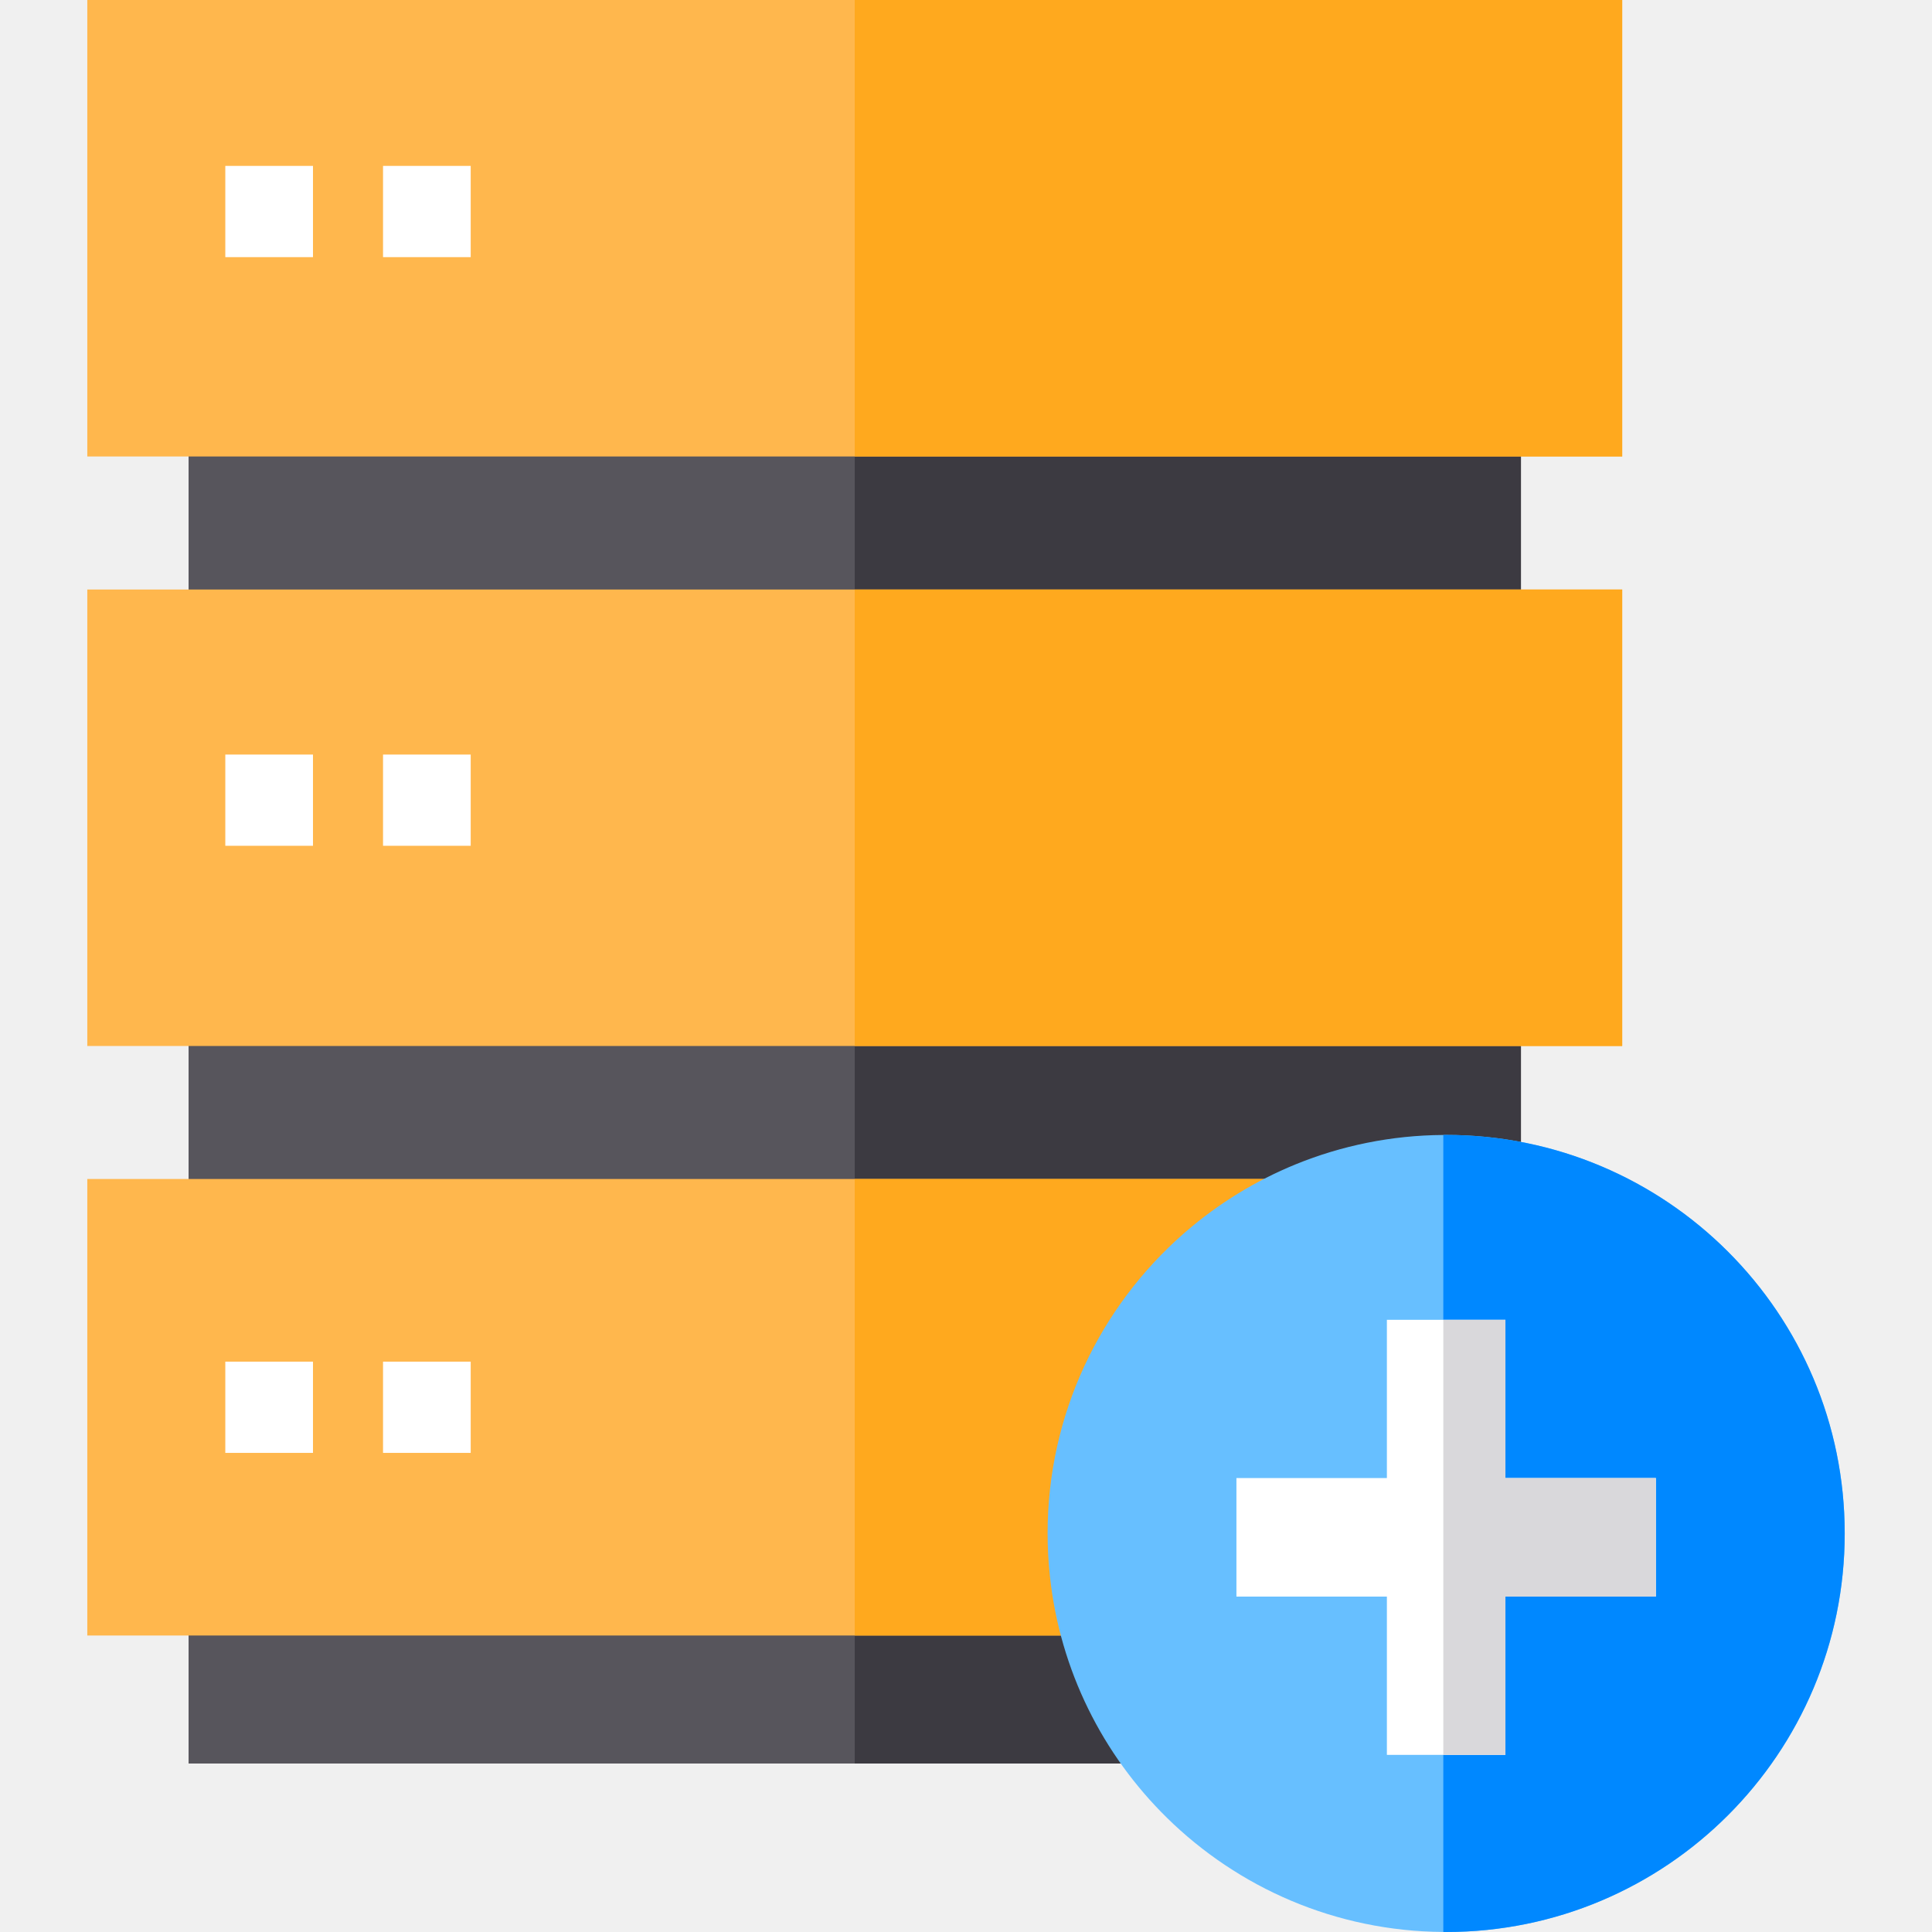
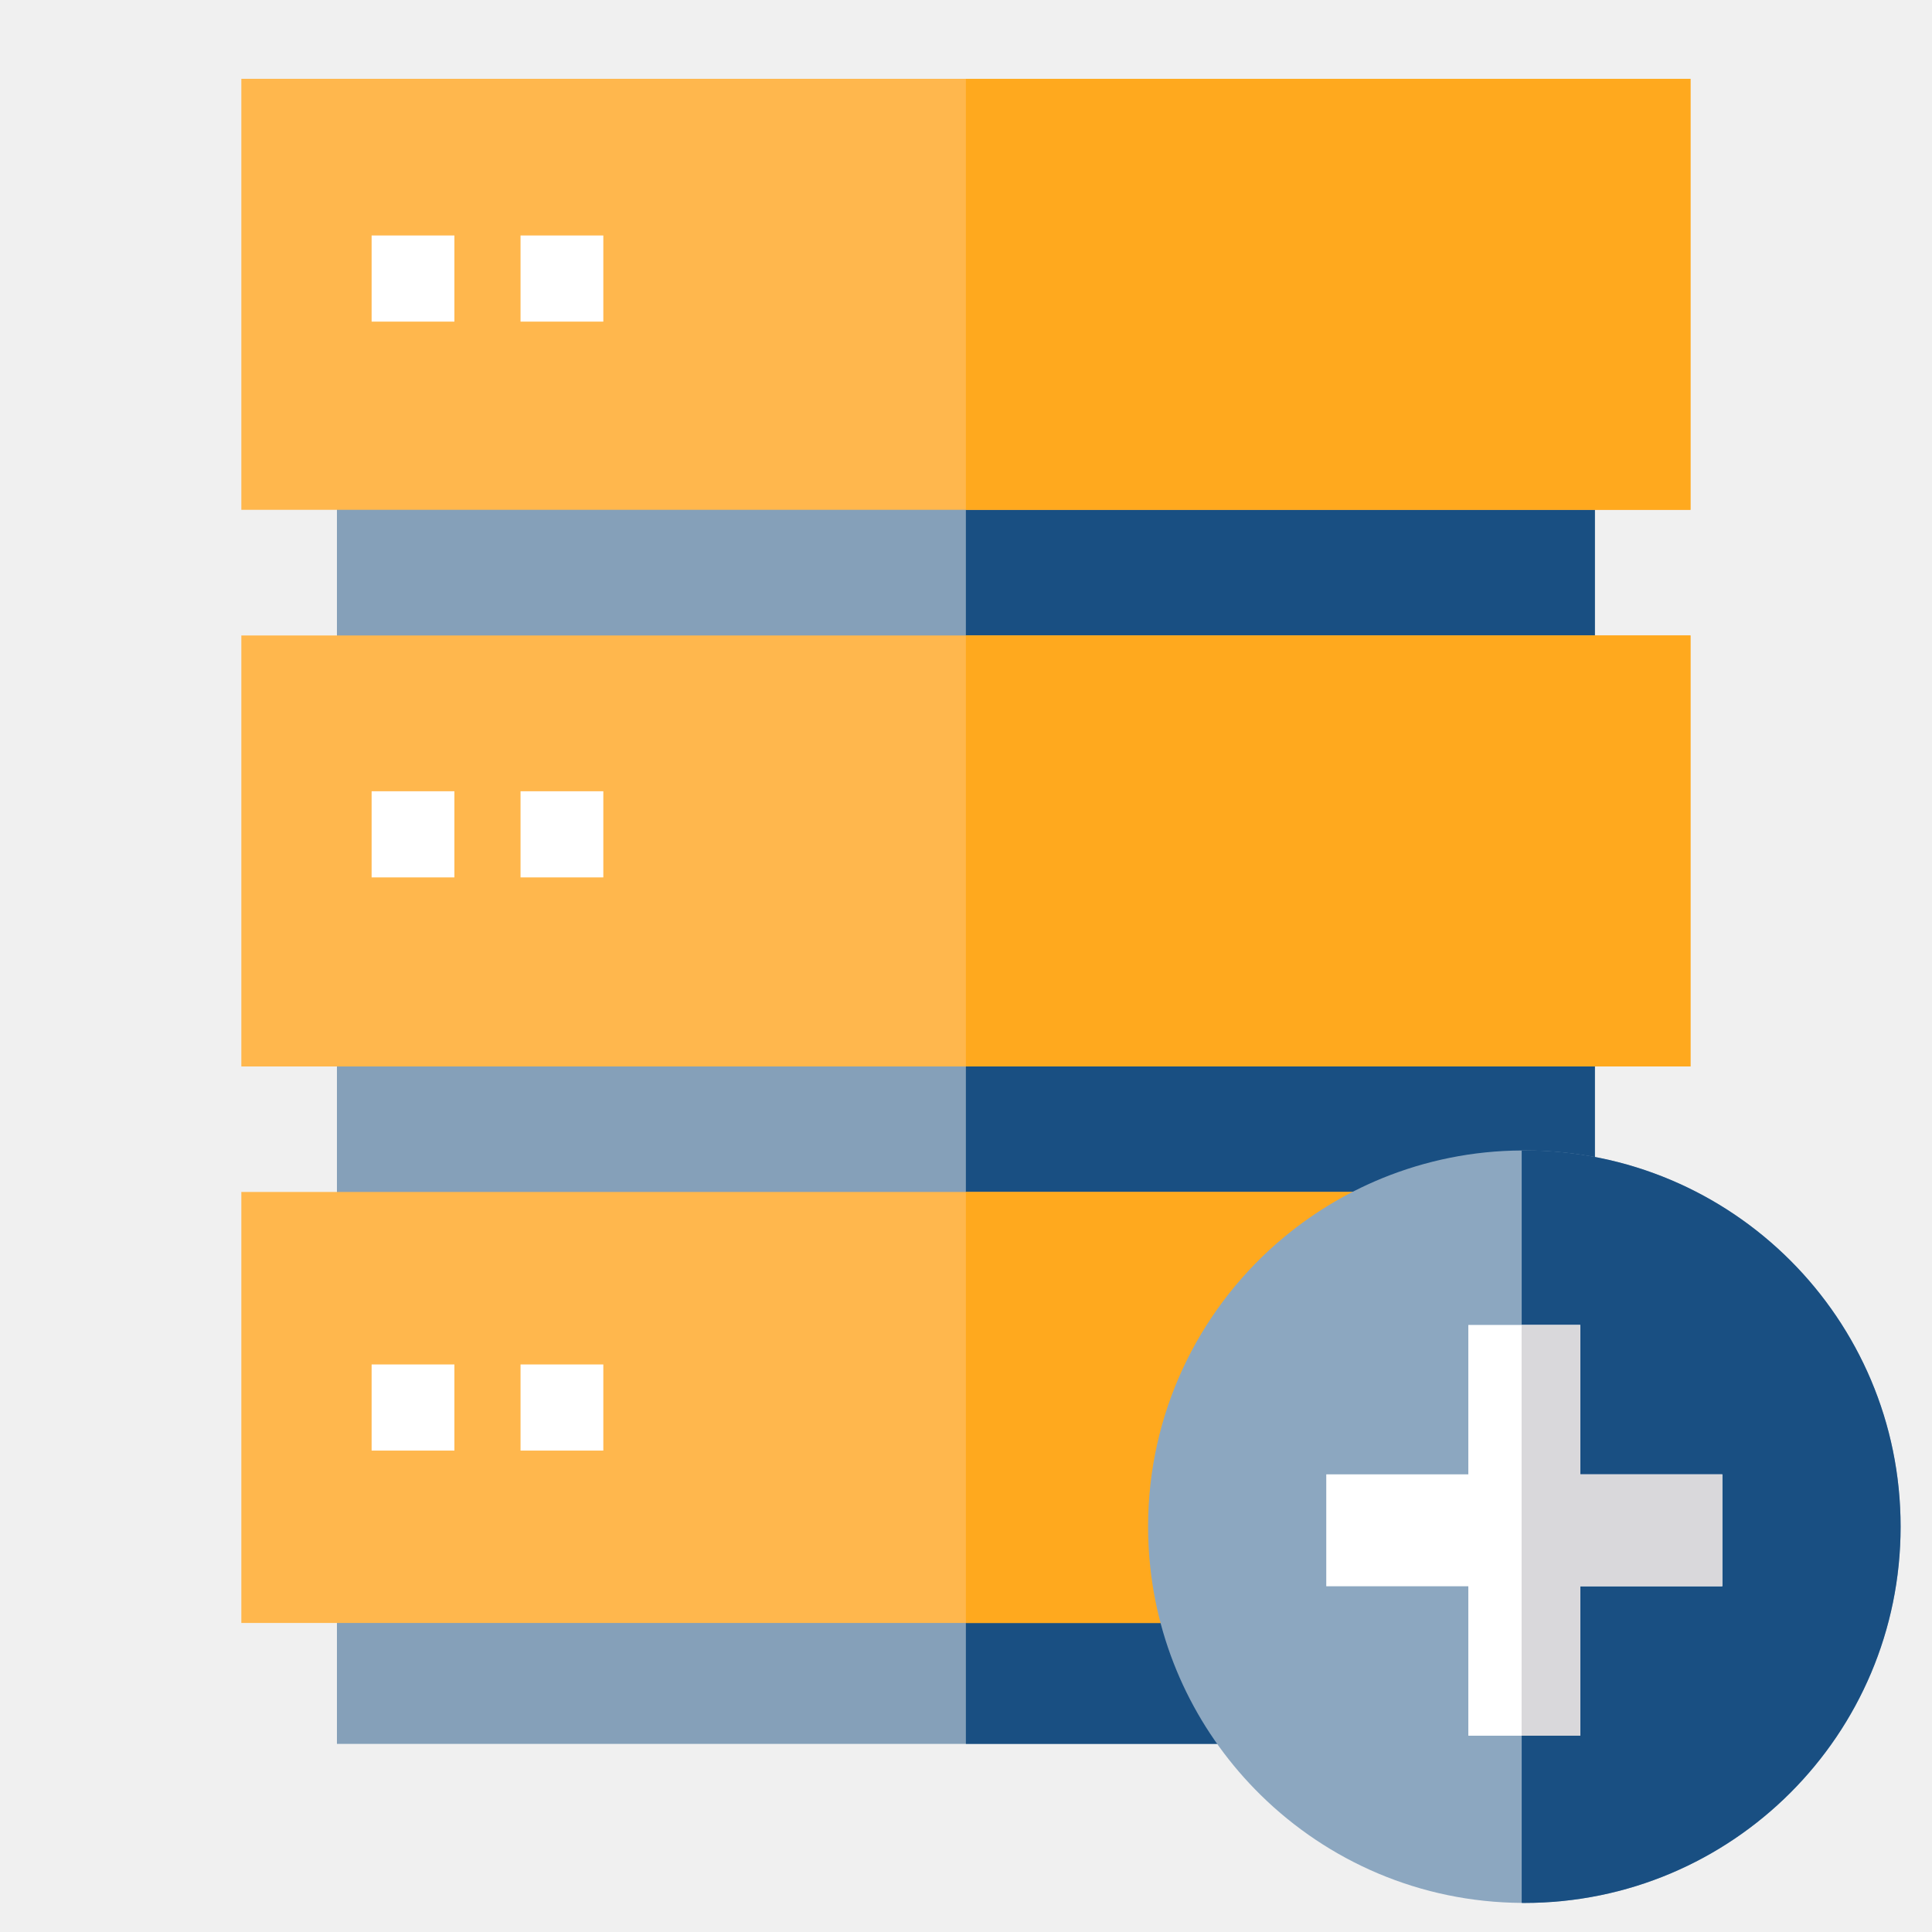
- <svg xmlns="http://www.w3.org/2000/svg" version="1.1" id="Layer_1" x="0px" y="0px" viewBox="0 0 512 512" style="enable-background:new 0 0 512 512;" xml:space="preserve">
-   <g>
-     <rect x="49.975" y="86.061" style="fill:#57555C;" width="353.092" height="95.715" />
-     <rect x="49.975" y="228.854" style="fill:#57555C;" width="353.092" height="95.705" />
-     <rect x="49.975" y="371.647" style="fill:#57555C;" width="353.092" height="95.705" />
+ <svg xmlns="http://www.w3.org/2000/svg" version="1.1" id="Layer_1" x="0px" y="0px" viewBox="0 0 24 24" xml:space="preserve" width="24" height="24">
+   <defs id="defs8646" />
+   <g id="g8563" transform="matrix(0.0442571,0,0,0.0442571,1.973869,0.979439)">
+     <rect x="49.975" y="86.061" style="fill:#194f82;fill-opacity:1;opacity:0.5" width="353.092" height="95.715" id="rect8557" />
+     <rect x="49.975" y="228.854" style="fill:#194f82;fill-opacity:1;opacity:0.5" width="353.092" height="95.705" id="rect8559" />
+     <rect x="49.975" y="371.647" style="fill:#194f82;fill-opacity:1;opacity:0.5" width="353.092" height="95.705" id="rect8561" />
  </g>
-   <g>
-     <rect x="226.511" y="86.061" style="fill:#3C3A41;" width="176.551" height="95.715" />
-     <rect x="226.511" y="228.854" style="fill:#3C3A41;" width="176.551" height="95.705" />
-     <rect x="226.511" y="371.647" style="fill:#3C3A41;" width="176.551" height="95.705" />
+   <g id="g8571" transform="matrix(0.0442571,0,0,0.0442571,1.973869,0.979439)">
+     <rect x="226.511" y="86.061" style="fill:#194f82;fill-opacity:1" width="176.551" height="95.715" id="rect8565" />
+     <rect x="226.511" y="228.854" style="fill:#194f82;fill-opacity:1" width="176.551" height="95.705" id="rect8567" />
+     <rect x="226.511" y="371.647" style="fill:#194f82;fill-opacity:1" width="176.551" height="95.705" id="rect8569" />
  </g>
-   <rect x="23.133" style="fill:#FFB74D;" width="406.767" height="120.971" />
-   <g>
-     <rect x="59.708" y="43.965" style="fill:#FFFFFF;" width="23.235" height="24.178" />
-     <rect x="101.508" y="43.965" style="fill:#FFFFFF;" width="23.235" height="24.178" />
+   <rect x="2.998" style="fill:#ffb74d;stroke-width:0.044" width="18.002" height="5.354" id="rect8573" y="0.979" />
+   <g id="g8579" transform="matrix(0.0442571,0,0,0.0442571,1.973869,0.979439)">
+     <rect x="59.708" y="43.965" style="fill:#ffffff" width="23.235" height="24.178" id="rect8575" />
+     <rect x="101.508" y="43.965" style="fill:#ffffff" width="23.235" height="24.178" id="rect8577" />
  </g>
-   <rect x="23.133" y="156.227" style="fill:#FFB74D;" width="406.767" height="120.971" />
-   <g>
-     <rect x="59.708" y="199.964" style="fill:#FFFFFF;" width="23.235" height="24.178" />
-     <rect x="101.508" y="199.964" style="fill:#FFFFFF;" width="23.235" height="24.178" />
+   <rect x="2.998" y="7.894" style="fill:#ffb74d;stroke-width:0.044" width="18.002" height="5.354" id="rect8581" />
+   <g id="g8587" transform="matrix(0.0442571,0,0,0.0442571,1.973869,0.979439)">
+     <rect x="59.708" y="199.964" style="fill:#ffffff" width="23.235" height="24.178" id="rect8583" />
+     <rect x="101.508" y="199.964" style="fill:#ffffff" width="23.235" height="24.178" id="rect8585" />
  </g>
-   <rect x="23.133" y="312.444" style="fill:#FFB74D;" width="406.767" height="120.982" />
-   <g>
-     <rect x="59.708" y="360.851" style="fill:#FFFFFF;" width="23.235" height="24.178" />
-     <rect x="101.508" y="360.851" style="fill:#FFFFFF;" width="23.235" height="24.178" />
+   <rect x="2.998" y="14.807" style="fill:#ffb74d;stroke-width:0.044" width="18.002" height="5.354" id="rect8589" />
+   <g id="g8595" transform="matrix(0.0442571,0,0,0.0442571,1.973869,0.979439)">
+     <rect x="59.708" y="360.851" style="fill:#ffffff" width="23.235" height="24.178" id="rect8591" />
+     <rect x="101.508" y="360.851" style="fill:#ffffff" width="23.235" height="24.178" id="rect8593" />
  </g>
-   <g>
-     <rect x="226.511" style="fill:#FFA91E;" width="203.389" height="120.971" />
-     <rect x="226.511" y="156.227" style="fill:#FFA91E;" width="203.389" height="120.971" />
-     <rect x="226.511" y="312.444" style="fill:#FFA91E;" width="203.389" height="120.982" />
+   <g id="g8603" transform="matrix(0.0442571,0,0,0.0442571,1.973869,0.979439)">
+     <rect x="226.511" style="fill:#ffa91e" width="203.389" height="120.971" id="rect8597" y="0" />
+     <rect x="226.511" y="156.227" style="fill:#ffa91e" width="203.389" height="120.971" id="rect8599" />
+     <rect x="226.511" y="312.444" style="fill:#ffa91e" width="203.389" height="120.982" id="rect8601" />
  </g>
-   <path style="fill:#67BFFF;" d="M488.867,406.379C488.867,464.713,441.58,512,383.246,512c-0.251,0-0.503,0-0.754-0.01  c-28.533-0.188-54.365-11.707-73.255-30.272c-16.963-16.67-28.324-39.015-30.994-63.978c-0.398-3.728-0.618-7.518-0.618-11.361  c0-31.654,13.937-60.051,35.989-79.412c0.241-0.209,0.482-0.419,0.723-0.618c8.597-7.413,18.408-13.455,29.078-17.811  c12.073-4.911,25.256-7.675,39.078-7.759c0.251-0.01,0.503-0.01,0.754-0.01C441.58,300.769,488.867,348.045,488.867,406.379z" />
-   <path style="fill:#0088FF;" d="M488.867,406.379C488.867,464.713,441.58,512,383.246,512c-0.251,0-0.503,0-0.754-0.01v-211.21  c0.251-0.01,0.503-0.01,0.754-0.01C441.58,300.769,488.867,348.045,488.867,406.379z" />
-   <polygon style="fill:#FFFFFF;" points="438.826,391.699 438.826,423.112 398.953,423.112 398.953,465.059 367.54,465.059   367.54,423.112 327.666,423.112 327.666,391.699 367.54,391.699 367.54,349.762 398.953,349.762 398.953,391.699 " />
-   <polygon style="fill:#D9D8DB;" points="438.826,391.699 438.826,423.112 398.953,423.112 398.953,465.059 382.492,465.059   382.492,349.762 398.953,349.762 398.953,391.699 " />
-   <g>
+   <path style="fill:#8ca7c0;stroke-width:0.044;fill-opacity:1" d="m 23.61,18.965 c 0,2.582 -2.093,4.674 -4.674,4.674 -0.011,0 -0.022,0 -0.033,-4.42e-4 -1.263,-0.008 -2.406,-0.518 -3.242,-1.34 -0.751,-0.738 -1.254,-1.727 -1.372,-2.831 -0.018,-0.165 -0.027,-0.333 -0.027,-0.503 0,-1.401 0.617,-2.658 1.593,-3.515 0.011,-0.009 0.021,-0.019 0.032,-0.027 0.38,-0.328 0.815,-0.595 1.287,-0.788 0.534,-0.217 1.118,-0.34 1.729,-0.343 0.011,-4.42e-4 0.022,-4.42e-4 0.033,-4.42e-4 2.582,0 4.674,2.092 4.674,4.674 z" id="path8605" />
+   <path style="fill:#194f82;stroke-width:0.044;fill-opacity:1" d="m 23.61,18.965 c 0,2.582 -2.093,4.674 -4.674,4.674 -0.011,0 -0.022,0 -0.033,-4.42e-4 v -9.348 c 0.011,-4.42e-4 0.022,-4.42e-4 0.033,-4.42e-4 2.582,-4.5e-5 4.674,2.092 4.674,4.674 z" id="path8607" />
+   <polygon style="fill:#ffffff" points="367.54,465.059 367.54,423.112 327.666,423.112 327.666,391.699 367.54,391.699 367.54,349.762 398.953,349.762 398.953,391.699 438.826,391.699 438.826,423.112 398.953,423.112 398.953,465.059 " id="polygon8609" transform="matrix(0.0442571,0,0,0.0442571,1.973869,0.979439)" />
+   <polygon style="fill:#d9d8db" points="382.492,465.059 382.492,349.762 398.953,349.762 398.953,391.699 438.826,391.699 438.826,423.112 398.953,423.112 398.953,465.059 " id="polygon8611" transform="matrix(0.0442571,0,0,0.0442571,1.973869,0.979439)" />
+   <g id="g8613" transform="matrix(0.0442571,0,0,0.0442571,1.973869,0.979439)">
</g>
-   <g>
+   <g id="g8615" transform="matrix(0.0442571,0,0,0.0442571,1.973869,0.979439)">
</g>
-   <g>
+   <g id="g8617" transform="matrix(0.0442571,0,0,0.0442571,1.973869,0.979439)">
</g>
-   <g>
+   <g id="g8619" transform="matrix(0.0442571,0,0,0.0442571,1.973869,0.979439)">
</g>
-   <g>
+   <g id="g8621" transform="matrix(0.0442571,0,0,0.0442571,1.973869,0.979439)">
</g>
-   <g>
+   <g id="g8623" transform="matrix(0.0442571,0,0,0.0442571,1.973869,0.979439)">
</g>
-   <g>
+   <g id="g8625" transform="matrix(0.0442571,0,0,0.0442571,1.973869,0.979439)">
</g>
-   <g>
+   <g id="g8627" transform="matrix(0.0442571,0,0,0.0442571,1.973869,0.979439)">
</g>
-   <g>
+   <g id="g8629" transform="matrix(0.0442571,0,0,0.0442571,1.973869,0.979439)">
</g>
-   <g>
+   <g id="g8631" transform="matrix(0.0442571,0,0,0.0442571,1.973869,0.979439)">
</g>
-   <g>
+   <g id="g8633" transform="matrix(0.0442571,0,0,0.0442571,1.973869,0.979439)">
</g>
-   <g>
+   <g id="g8635" transform="matrix(0.0442571,0,0,0.0442571,1.973869,0.979439)">
</g>
-   <g>
+   <g id="g8637" transform="matrix(0.0442571,0,0,0.0442571,1.973869,0.979439)">
</g>
-   <g>
+   <g id="g8639" transform="matrix(0.0442571,0,0,0.0442571,1.973869,0.979439)">
</g>
-   <g>
+   <g id="g8641" transform="matrix(0.0442571,0,0,0.0442571,1.973869,0.979439)">
</g>
</svg>
